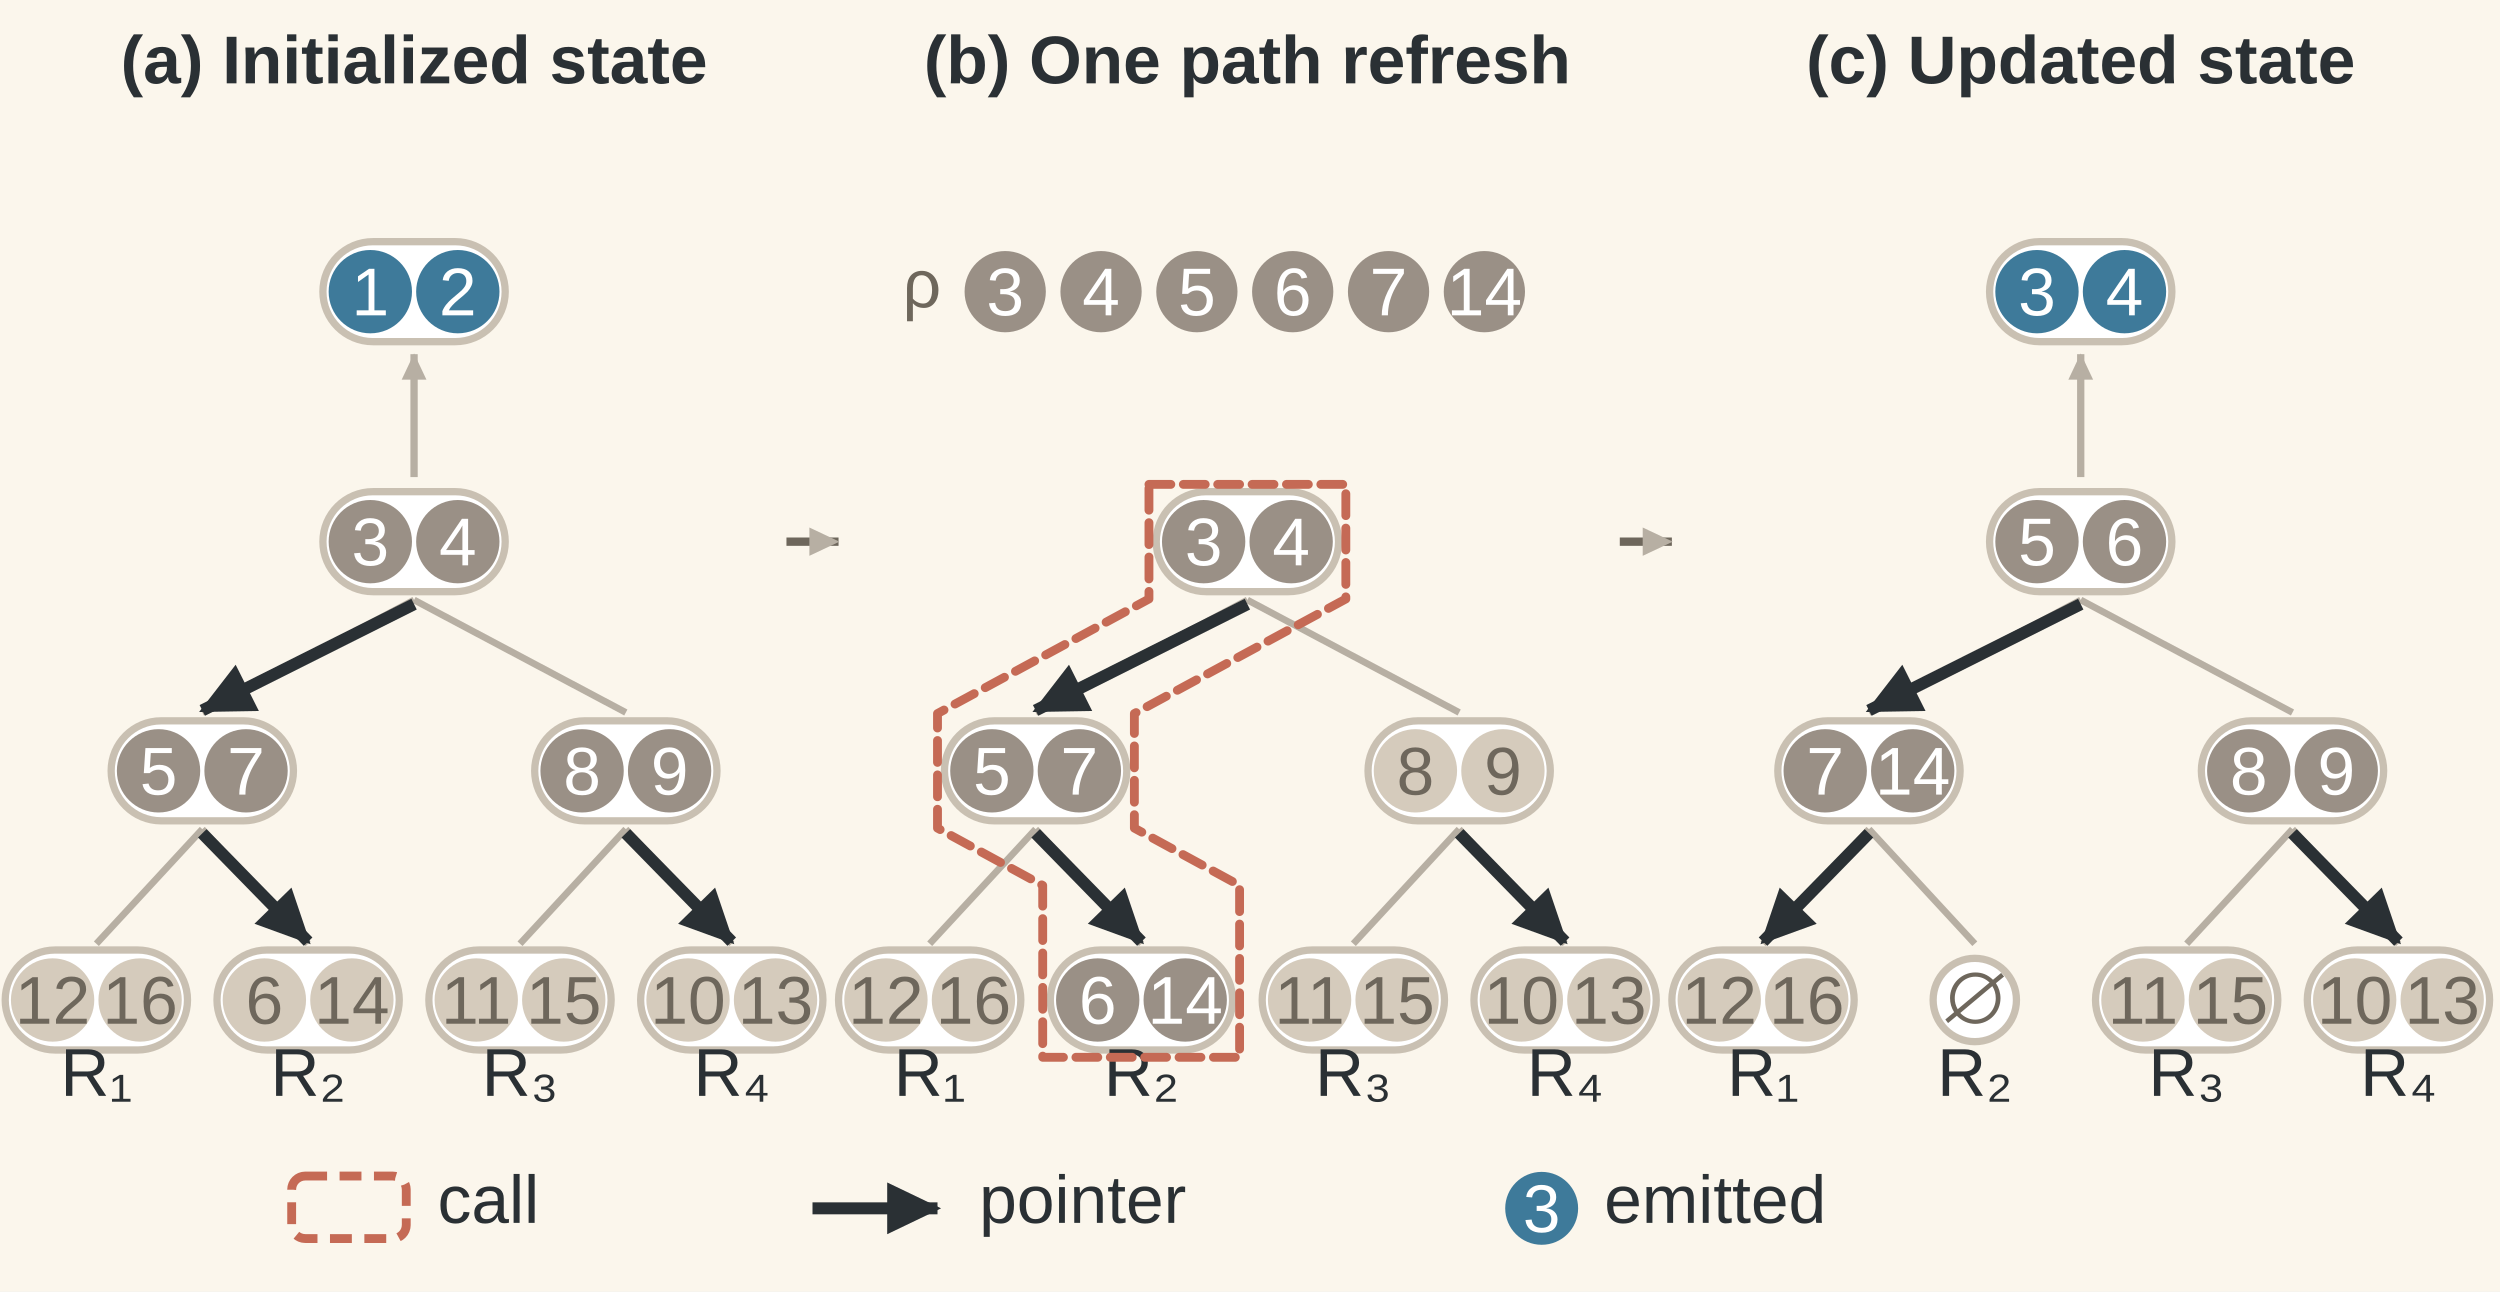
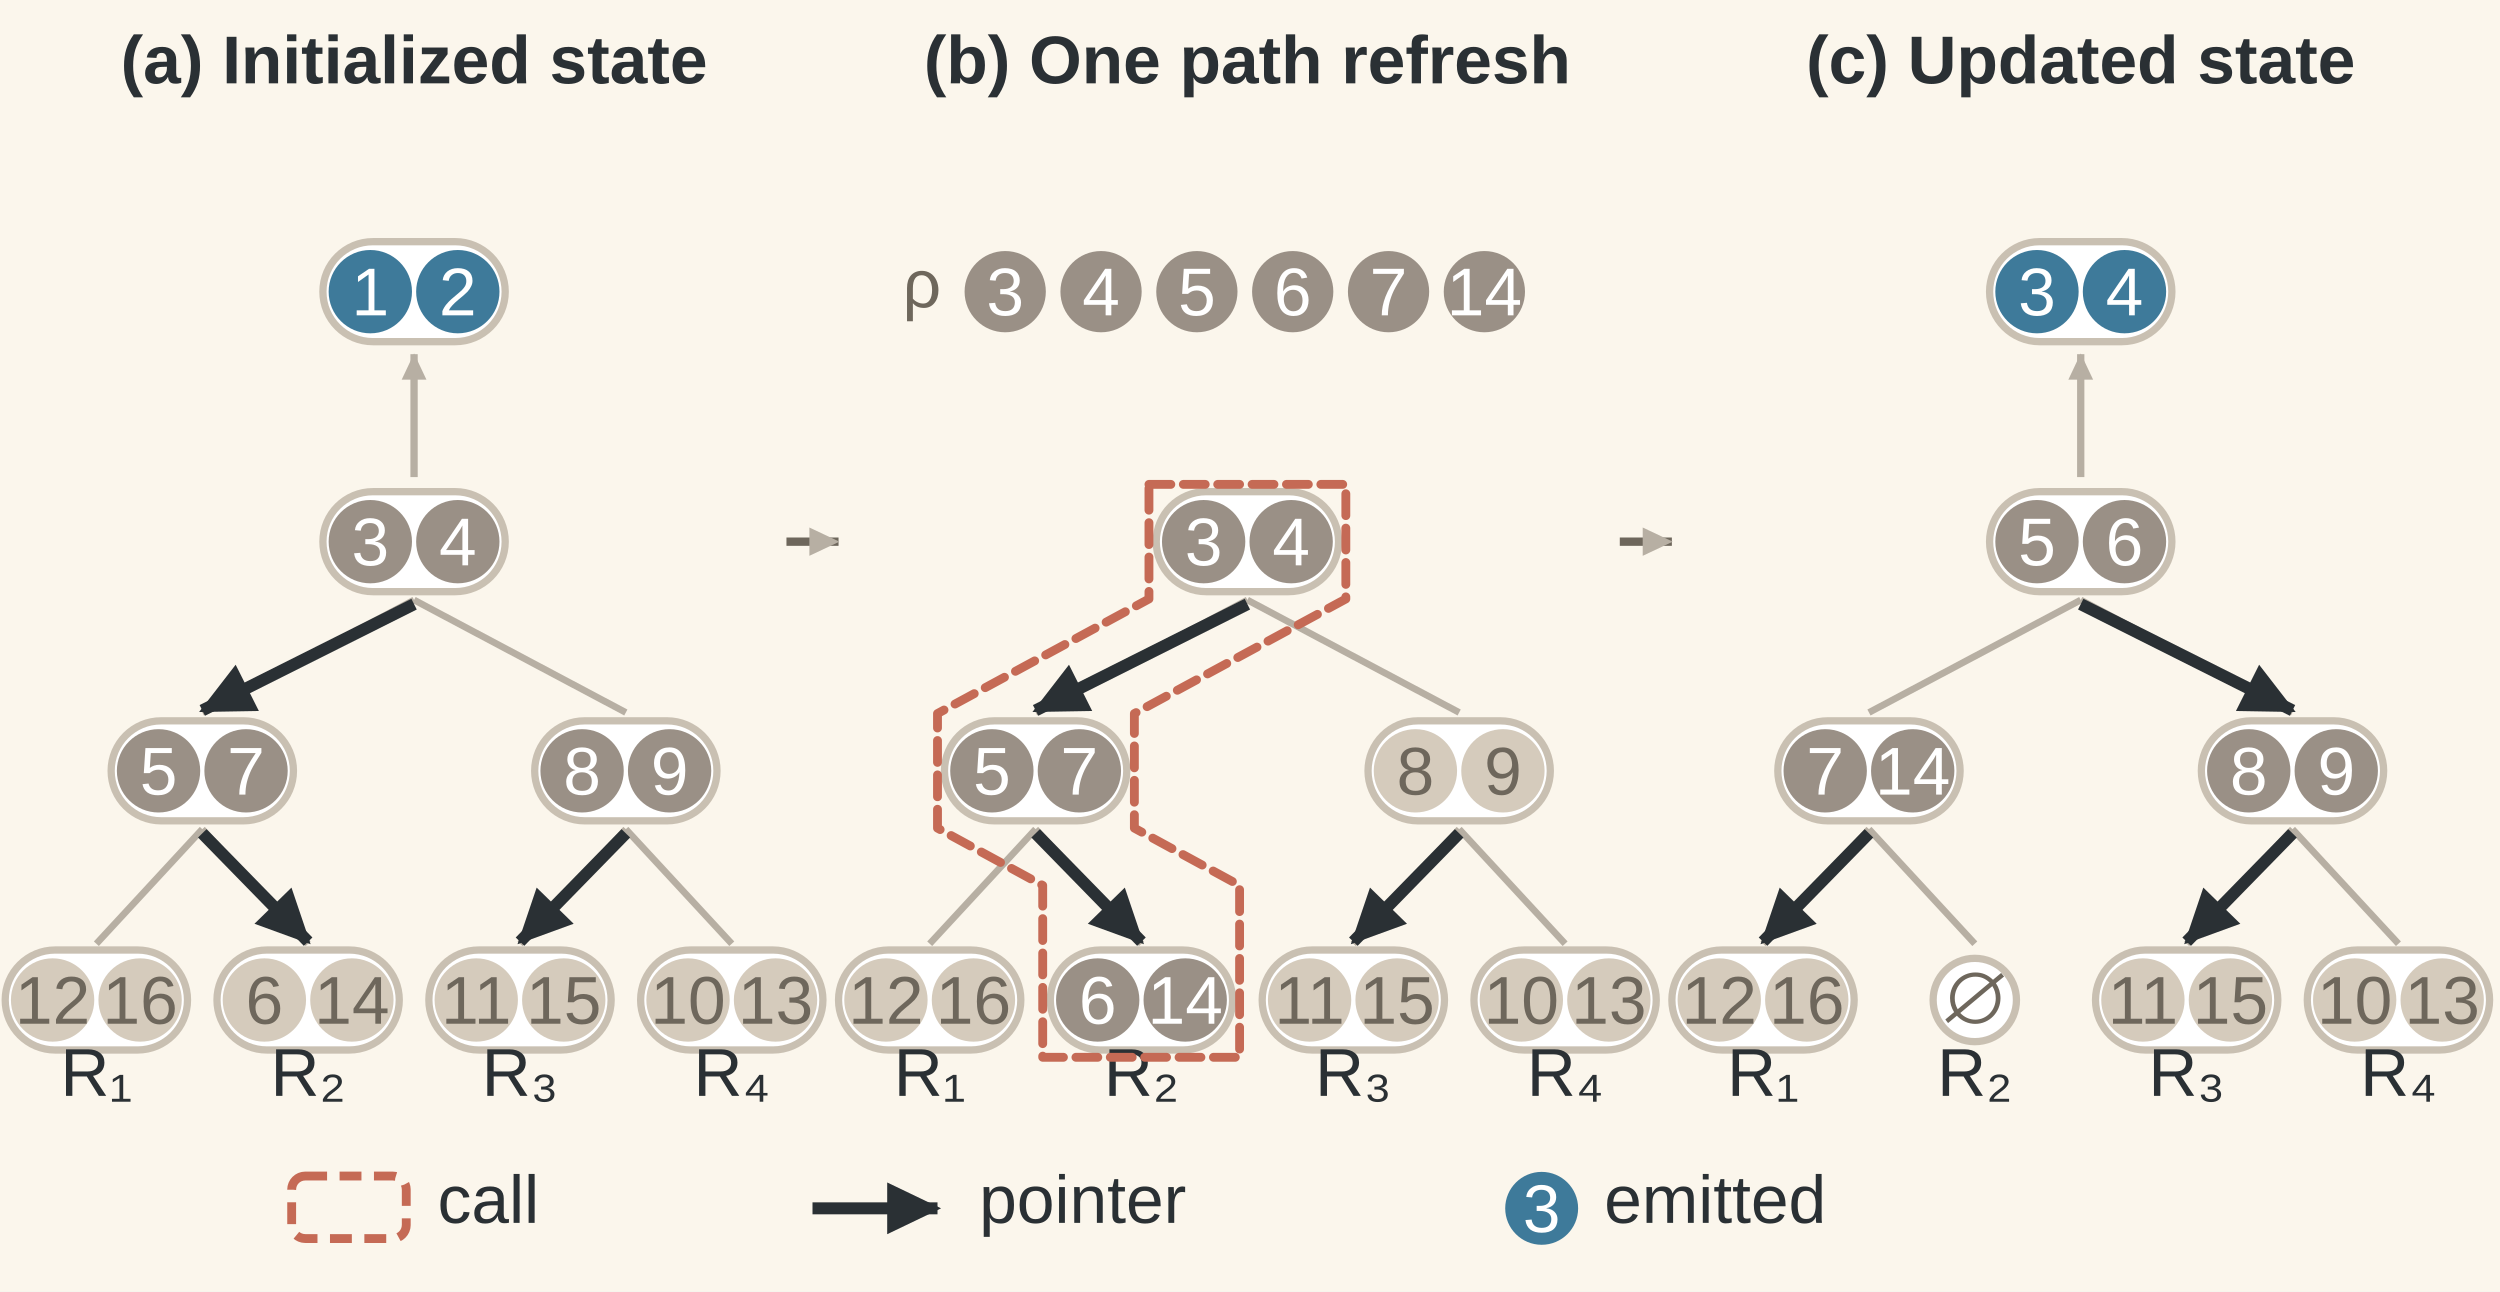
<svg xmlns="http://www.w3.org/2000/svg" width="240" height="124" viewBox="0 0 240 124" role="img">
  <defs>
    <marker id="dk" viewBox="0 0 10 10" refX="8" refY="5" markerWidth="6" markerHeight="6" orient="auto">
      <path d="M1 1.4 L8.5 5 L1 8.6 Z" fill="#2A3034" />
    </marker>
    <marker id="gy" viewBox="0 0 10 10" refX="8" refY="5" markerWidth="5" markerHeight="5" orient="auto">
      <path d="M1 1.6 L8.2 5 L1 8.4 Z" fill="#B7AFA3" />
    </marker>
    <marker id="rd" viewBox="0 0 10 10" refX="8" refY="5" markerWidth="5" markerHeight="5" orient="auto">
      <path d="M1 1.6 L8.2 5 L1 8.4 Z" fill="#C56A55" />
    </marker>
  </defs>
  <rect width="100%" height="100%" fill="#FBF6EC" />
  <g font-family="Liberation Sans, Arial, Helvetica, sans-serif" fill="#2A3034">
    <text x="39.75" y="8.00" text-anchor="middle" font-size="6.5" fill="#2A3034" font-weight="600">(a) Initialized state</text>
    <text x="119.75" y="8.00" text-anchor="middle" font-size="6.5" fill="#2A3034" font-weight="600">(b) One path refresh</text>
    <text x="199.75" y="8.00" text-anchor="middle" font-size="6.5" fill="#2A3034" font-weight="600">(c) Updated state</text>
    <rect x="31.00" y="23.20" width="17.50" height="9.60" rx="4.8" fill="#FFFFFF" stroke="#C9C0B2" stroke-width="0.7" />
    <circle cx="35.55" cy="28.00" r="4.0" fill="#3E7A9A" stroke="none" />
    <text x="35.55" y="30.27" text-anchor="middle" font-size="6.5" fill="#FFFFFF" font-weight="400">1</text>
    <circle cx="43.95" cy="28.00" r="4.0" fill="#3E7A9A" stroke="none" />
    <text x="43.95" y="30.27" text-anchor="middle" font-size="6.5" fill="#FFFFFF" font-weight="400">2</text>
    <line x1="39.75" y1="45.80" x2="39.75" y2="34.00" stroke="#B7AFA3" stroke-width="0.7" fill="none" marker-end="url(#gy)" />
    <rect x="31.00" y="47.20" width="17.50" height="9.60" rx="4.8" fill="#FFFFFF" stroke="#C9C0B2" stroke-width="0.7" />
    <circle cx="35.55" cy="52.00" r="4.0" fill="#9A9086" stroke="none" />
    <text x="35.55" y="54.27" text-anchor="middle" font-size="6.5" fill="#FFFFFF" font-weight="400">3</text>
    <circle cx="43.95" cy="52.00" r="4.0" fill="#9A9086" stroke="none" />
    <text x="43.95" y="54.27" text-anchor="middle" font-size="6.5" fill="#FFFFFF" font-weight="400">4</text>
    <rect x="10.67" y="69.20" width="17.50" height="9.60" rx="4.8" fill="#FFFFFF" stroke="#C9C0B2" stroke-width="0.7" />
    <circle cx="15.22" cy="74.00" r="4.0" fill="#9A9086" stroke="none" />
    <text x="15.22" y="76.28" text-anchor="middle" font-size="6.5" fill="#FFFFFF" font-weight="400">5</text>
    <circle cx="23.62" cy="74.00" r="4.0" fill="#9A9086" stroke="none" />
    <text x="23.62" y="76.28" text-anchor="middle" font-size="6.5" fill="#FFFFFF" font-weight="400">7</text>
    <rect x="51.33" y="69.20" width="17.50" height="9.60" rx="4.8" fill="#FFFFFF" stroke="#C9C0B2" stroke-width="0.7" />
    <circle cx="55.88" cy="74.00" r="4.0" fill="#9A9086" stroke="none" />
    <text x="55.88" y="76.28" text-anchor="middle" font-size="6.5" fill="#FFFFFF" font-weight="400">8</text>
    <circle cx="64.28" cy="74.00" r="4.0" fill="#9A9086" stroke="none" />
    <text x="64.28" y="76.28" text-anchor="middle" font-size="6.5" fill="#FFFFFF" font-weight="400">9</text>
    <line x1="39.75" y1="57.60" x2="19.42" y2="68.40" stroke="#B7AFA3" stroke-width="0.65" fill="none" />
    <line x1="39.75" y1="57.60" x2="60.08" y2="68.40" stroke="#B7AFA3" stroke-width="0.65" fill="none" />
    <line x1="19.42" y1="79.60" x2="9.25" y2="90.60" stroke="#B7AFA3" stroke-width="0.65" fill="none" />
    <line x1="19.42" y1="79.60" x2="29.58" y2="90.60" stroke="#B7AFA3" stroke-width="0.65" fill="none" />
    <line x1="60.08" y1="79.60" x2="49.92" y2="90.60" stroke="#B7AFA3" stroke-width="0.65" fill="none" />
    <line x1="60.08" y1="79.60" x2="70.25" y2="90.60" stroke="#B7AFA3" stroke-width="0.65" fill="none" />
-     <line x1="60.08" y1="80.00" x2="70.25" y2="90.40" stroke="#2A3034" stroke-width="1.15" fill="none" marker-end="url(#dk)" />
    <line x1="39.75" y1="58.00" x2="19.42" y2="68.20" stroke="#2A3034" stroke-width="1.15" fill="none" marker-end="url(#dk)" />
    <line x1="19.42" y1="80.00" x2="29.58" y2="90.40" stroke="#2A3034" stroke-width="1.15" fill="none" marker-end="url(#dk)" />
+     <line x1="60.08" y1="80.00" x2="49.92" y2="90.40" stroke="#2A3034" stroke-width="1.15" fill="none" marker-end="url(#dk)" />
    <rect x="0.50" y="91.20" width="17.50" height="9.60" rx="4.8" fill="#FFFFFF" stroke="#C9C0B2" stroke-width="0.7" />
    <circle cx="5.05" cy="96.00" r="4.0" fill="#D5CBBC" stroke="none" />
    <text x="5.05" y="98.28" text-anchor="middle" font-size="6.5" fill="#6E675C" font-weight="400">12</text>
    <circle cx="13.45" cy="96.00" r="4.0" fill="#D5CBBC" stroke="none" />
    <text x="13.45" y="98.28" text-anchor="middle" font-size="6.5" fill="#6E675C" font-weight="400">16</text>
    <text x="9.25" y="105.20" text-anchor="middle" font-size="6.5" fill="#2A3034" font-weight="400">R₁</text>
    <rect x="20.83" y="91.20" width="17.50" height="9.60" rx="4.8" fill="#FFFFFF" stroke="#C9C0B2" stroke-width="0.7" />
    <circle cx="25.38" cy="96.00" r="4.0" fill="#D5CBBC" stroke="none" />
    <text x="25.38" y="98.28" text-anchor="middle" font-size="6.5" fill="#6E675C" font-weight="400">6</text>
    <circle cx="33.78" cy="96.00" r="4.0" fill="#D5CBBC" stroke="none" />
    <text x="33.78" y="98.28" text-anchor="middle" font-size="6.5" fill="#6E675C" font-weight="400">14</text>
    <text x="29.58" y="105.20" text-anchor="middle" font-size="6.5" fill="#2A3034" font-weight="400">R₂</text>
    <rect x="41.17" y="91.20" width="17.50" height="9.60" rx="4.8" fill="#FFFFFF" stroke="#C9C0B2" stroke-width="0.7" />
    <circle cx="45.72" cy="96.00" r="4.0" fill="#D5CBBC" stroke="none" />
    <text x="45.72" y="98.28" text-anchor="middle" font-size="6.5" fill="#6E675C" font-weight="400">11</text>
    <circle cx="54.12" cy="96.00" r="4.0" fill="#D5CBBC" stroke="none" />
    <text x="54.12" y="98.28" text-anchor="middle" font-size="6.5" fill="#6E675C" font-weight="400">15</text>
    <text x="49.92" y="105.20" text-anchor="middle" font-size="6.5" fill="#2A3034" font-weight="400">R₃</text>
    <rect x="61.50" y="91.20" width="17.50" height="9.60" rx="4.8" fill="#FFFFFF" stroke="#C9C0B2" stroke-width="0.7" />
    <circle cx="66.05" cy="96.00" r="4.0" fill="#D5CBBC" stroke="none" />
    <text x="66.05" y="98.28" text-anchor="middle" font-size="6.5" fill="#6E675C" font-weight="400">10</text>
    <circle cx="74.45" cy="96.00" r="4.0" fill="#D5CBBC" stroke="none" />
    <text x="74.45" y="98.28" text-anchor="middle" font-size="6.5" fill="#6E675C" font-weight="400">13</text>
    <text x="70.25" y="105.20" text-anchor="middle" font-size="6.5" fill="#2A3034" font-weight="400">R₄</text>
    <text x="88.50" y="29.50" text-anchor="middle" font-size="6.5" fill="#6E675C" font-weight="400">ρ</text>
    <circle cx="96.50" cy="28.00" r="3.9" fill="#9A9086" stroke="none" />
    <text x="96.50" y="30.27" text-anchor="middle" font-size="6.5" fill="#FFFFFF" font-weight="400">3</text>
    <circle cx="105.70" cy="28.00" r="3.9" fill="#9A9086" stroke="none" />
    <text x="105.70" y="30.27" text-anchor="middle" font-size="6.5" fill="#FFFFFF" font-weight="400">4</text>
    <circle cx="114.90" cy="28.00" r="3.9" fill="#9A9086" stroke="none" />
    <text x="114.90" y="30.27" text-anchor="middle" font-size="6.5" fill="#FFFFFF" font-weight="400">5</text>
    <circle cx="124.10" cy="28.00" r="3.9" fill="#9A9086" stroke="none" />
    <text x="124.10" y="30.27" text-anchor="middle" font-size="6.5" fill="#FFFFFF" font-weight="400">6</text>
    <circle cx="133.30" cy="28.00" r="3.9" fill="#9A9086" stroke="none" />
    <text x="133.30" y="30.27" text-anchor="middle" font-size="6.5" fill="#FFFFFF" font-weight="400">7</text>
    <circle cx="142.50" cy="28.00" r="3.9" fill="#9A9086" stroke="none" />
    <text x="142.50" y="30.27" text-anchor="middle" font-size="6.5" fill="#FFFFFF" font-weight="400">14</text>
    <rect x="111.00" y="47.20" width="17.50" height="9.60" rx="4.8" fill="#FFFFFF" stroke="#C9C0B2" stroke-width="0.7" />
    <circle cx="115.55" cy="52.00" r="4.0" fill="#9A9086" stroke="none" />
    <text x="115.55" y="54.27" text-anchor="middle" font-size="6.5" fill="#FFFFFF" font-weight="400">3</text>
    <circle cx="123.95" cy="52.00" r="4.0" fill="#9A9086" stroke="none" />
    <text x="123.95" y="54.27" text-anchor="middle" font-size="6.5" fill="#FFFFFF" font-weight="400">4</text>
    <rect x="90.67" y="69.20" width="17.50" height="9.60" rx="4.8" fill="#FFFFFF" stroke="#C9C0B2" stroke-width="0.7" />
    <circle cx="95.22" cy="74.00" r="4.0" fill="#9A9086" stroke="none" />
    <text x="95.22" y="76.28" text-anchor="middle" font-size="6.5" fill="#FFFFFF" font-weight="400">5</text>
    <circle cx="103.62" cy="74.00" r="4.0" fill="#9A9086" stroke="none" />
    <text x="103.62" y="76.28" text-anchor="middle" font-size="6.5" fill="#FFFFFF" font-weight="400">7</text>
    <rect x="131.33" y="69.20" width="17.50" height="9.60" rx="4.8" fill="#FFFFFF" stroke="#C9C0B2" stroke-width="0.7" />
    <circle cx="135.88" cy="74.00" r="4.0" fill="#D5CBBC" stroke="none" />
    <text x="135.88" y="76.28" text-anchor="middle" font-size="6.5" fill="#6E675C" font-weight="400">8</text>
    <circle cx="144.28" cy="74.00" r="4.0" fill="#D5CBBC" stroke="none" />
    <text x="144.28" y="76.28" text-anchor="middle" font-size="6.5" fill="#6E675C" font-weight="400">9</text>
    <line x1="119.75" y1="57.60" x2="99.42" y2="68.40" stroke="#B7AFA3" stroke-width="0.65" fill="none" />
    <line x1="119.75" y1="57.60" x2="140.08" y2="68.40" stroke="#B7AFA3" stroke-width="0.65" fill="none" />
    <line x1="99.42" y1="79.60" x2="89.25" y2="90.60" stroke="#B7AFA3" stroke-width="0.65" fill="none" />
    <line x1="99.42" y1="79.60" x2="109.58" y2="90.60" stroke="#B7AFA3" stroke-width="0.65" fill="none" />
    <line x1="140.08" y1="79.60" x2="129.92" y2="90.60" stroke="#B7AFA3" stroke-width="0.65" fill="none" />
    <line x1="140.08" y1="79.60" x2="150.25" y2="90.60" stroke="#B7AFA3" stroke-width="0.65" fill="none" />
-     <line x1="140.08" y1="80.00" x2="150.25" y2="90.40" stroke="#2A3034" stroke-width="1.15" fill="none" marker-end="url(#dk)" />
    <line x1="119.75" y1="58.00" x2="99.42" y2="68.20" stroke="#2A3034" stroke-width="1.15" fill="none" marker-end="url(#dk)" />
    <line x1="99.42" y1="80.00" x2="109.58" y2="90.40" stroke="#2A3034" stroke-width="1.15" fill="none" marker-end="url(#dk)" />
+     <line x1="140.08" y1="80.00" x2="129.92" y2="90.40" stroke="#2A3034" stroke-width="1.15" fill="none" marker-end="url(#dk)" />
    <rect x="80.50" y="91.20" width="17.50" height="9.60" rx="4.8" fill="#FFFFFF" stroke="#C9C0B2" stroke-width="0.7" />
    <circle cx="85.05" cy="96.00" r="4.0" fill="#D5CBBC" stroke="none" />
    <text x="85.05" y="98.28" text-anchor="middle" font-size="6.5" fill="#6E675C" font-weight="400">12</text>
    <circle cx="93.45" cy="96.00" r="4.0" fill="#D5CBBC" stroke="none" />
    <text x="93.45" y="98.28" text-anchor="middle" font-size="6.5" fill="#6E675C" font-weight="400">16</text>
    <text x="89.25" y="105.20" text-anchor="middle" font-size="6.5" fill="#2A3034" font-weight="400">R₁</text>
    <rect x="100.83" y="91.20" width="17.50" height="9.60" rx="4.8" fill="#FFFFFF" stroke="#C9C0B2" stroke-width="0.7" />
    <circle cx="105.38" cy="96.00" r="4.0" fill="#9A9086" stroke="none" />
    <text x="105.38" y="98.28" text-anchor="middle" font-size="6.5" fill="#FFFFFF" font-weight="400">6</text>
    <circle cx="113.78" cy="96.00" r="4.0" fill="#9A9086" stroke="none" />
    <text x="113.78" y="98.28" text-anchor="middle" font-size="6.5" fill="#FFFFFF" font-weight="400">14</text>
    <text x="109.58" y="105.20" text-anchor="middle" font-size="6.5" fill="#2A3034" font-weight="400">R₂</text>
    <rect x="121.17" y="91.20" width="17.50" height="9.60" rx="4.8" fill="#FFFFFF" stroke="#C9C0B2" stroke-width="0.7" />
    <circle cx="125.72" cy="96.00" r="4.0" fill="#D5CBBC" stroke="none" />
    <text x="125.72" y="98.28" text-anchor="middle" font-size="6.5" fill="#6E675C" font-weight="400">11</text>
    <circle cx="134.12" cy="96.00" r="4.0" fill="#D5CBBC" stroke="none" />
    <text x="134.12" y="98.28" text-anchor="middle" font-size="6.5" fill="#6E675C" font-weight="400">15</text>
    <text x="129.92" y="105.20" text-anchor="middle" font-size="6.5" fill="#2A3034" font-weight="400">R₃</text>
    <rect x="141.50" y="91.20" width="17.50" height="9.60" rx="4.8" fill="#FFFFFF" stroke="#C9C0B2" stroke-width="0.7" />
    <circle cx="146.05" cy="96.00" r="4.0" fill="#D5CBBC" stroke="none" />
    <text x="146.05" y="98.28" text-anchor="middle" font-size="6.5" fill="#6E675C" font-weight="400">10</text>
    <circle cx="154.45" cy="96.00" r="4.0" fill="#D5CBBC" stroke="none" />
    <text x="154.45" y="98.28" text-anchor="middle" font-size="6.5" fill="#6E675C" font-weight="400">13</text>
    <text x="150.25" y="105.20" text-anchor="middle" font-size="6.5" fill="#2A3034" font-weight="400">R₄</text>
    <path d="M 110.3 46.5 L 129.2 46.5 L 129.2 57.5 L 108.9 68.5 L 108.9 79.5 L 119.0 85.0 L 119.0 101.5 L 100.1 101.5 L 100.1 85.0 L 90.0 79.5 L 90.0 68.5 L 110.3 57.5 Z" fill="none" stroke="#C56A55" stroke-width="0.85" stroke-linejoin="round" stroke-linecap="round" stroke-dasharray="2.1 1.2" />
    <rect x="191.00" y="23.20" width="17.50" height="9.60" rx="4.8" fill="#FFFFFF" stroke="#C9C0B2" stroke-width="0.7" />
    <circle cx="195.55" cy="28.00" r="4.0" fill="#3E7A9A" stroke="none" />
    <text x="195.55" y="30.27" text-anchor="middle" font-size="6.5" fill="#FFFFFF" font-weight="400">3</text>
    <circle cx="203.95" cy="28.00" r="4.0" fill="#3E7A9A" stroke="none" />
    <text x="203.95" y="30.27" text-anchor="middle" font-size="6.5" fill="#FFFFFF" font-weight="400">4</text>
    <line x1="199.75" y1="45.80" x2="199.75" y2="34.00" stroke="#B7AFA3" stroke-width="0.7" fill="none" marker-end="url(#gy)" />
    <rect x="191.00" y="47.20" width="17.50" height="9.60" rx="4.8" fill="#FFFFFF" stroke="#C9C0B2" stroke-width="0.7" />
    <circle cx="195.55" cy="52.00" r="4.0" fill="#9A9086" stroke="none" />
    <text x="195.55" y="54.27" text-anchor="middle" font-size="6.5" fill="#FFFFFF" font-weight="400">5</text>
    <circle cx="203.95" cy="52.00" r="4.0" fill="#9A9086" stroke="none" />
    <text x="203.95" y="54.27" text-anchor="middle" font-size="6.5" fill="#FFFFFF" font-weight="400">6</text>
    <rect x="170.67" y="69.20" width="17.50" height="9.60" rx="4.8" fill="#FFFFFF" stroke="#C9C0B2" stroke-width="0.7" />
    <circle cx="175.22" cy="74.00" r="4.0" fill="#9A9086" stroke="none" />
    <text x="175.22" y="76.28" text-anchor="middle" font-size="6.5" fill="#FFFFFF" font-weight="400">7</text>
    <circle cx="183.62" cy="74.00" r="4.0" fill="#9A9086" stroke="none" />
    <text x="183.62" y="76.28" text-anchor="middle" font-size="6.5" fill="#FFFFFF" font-weight="400">14</text>
    <rect x="211.33" y="69.20" width="17.50" height="9.60" rx="4.8" fill="#FFFFFF" stroke="#C9C0B2" stroke-width="0.7" />
    <circle cx="215.88" cy="74.00" r="4.0" fill="#9A9086" stroke="none" />
    <text x="215.88" y="76.28" text-anchor="middle" font-size="6.5" fill="#FFFFFF" font-weight="400">8</text>
    <circle cx="224.28" cy="74.00" r="4.0" fill="#9A9086" stroke="none" />
    <text x="224.28" y="76.28" text-anchor="middle" font-size="6.5" fill="#FFFFFF" font-weight="400">9</text>
    <line x1="199.75" y1="57.60" x2="179.42" y2="68.40" stroke="#B7AFA3" stroke-width="0.65" fill="none" />
    <line x1="199.75" y1="57.60" x2="220.08" y2="68.40" stroke="#B7AFA3" stroke-width="0.65" fill="none" />
    <line x1="179.42" y1="79.60" x2="169.25" y2="90.60" stroke="#B7AFA3" stroke-width="0.65" fill="none" />
    <line x1="179.42" y1="79.60" x2="189.58" y2="90.60" stroke="#B7AFA3" stroke-width="0.65" fill="none" />
    <line x1="220.08" y1="79.60" x2="209.92" y2="90.60" stroke="#B7AFA3" stroke-width="0.65" fill="none" />
    <line x1="220.08" y1="79.60" x2="230.25" y2="90.60" stroke="#B7AFA3" stroke-width="0.65" fill="none" />
-     <line x1="220.08" y1="80.00" x2="230.25" y2="90.40" stroke="#2A3034" stroke-width="1.15" fill="none" marker-end="url(#dk)" />
-     <line x1="199.75" y1="58.00" x2="179.42" y2="68.20" stroke="#2A3034" stroke-width="1.15" fill="none" marker-end="url(#dk)" />
+     <line x1="220.08" y1="80.00" x2="209.92" y2="90.40" stroke="#2A3034" stroke-width="1.15" fill="none" marker-end="url(#dk)" />
    <line x1="179.42" y1="80.00" x2="169.25" y2="90.40" stroke="#2A3034" stroke-width="1.15" fill="none" marker-end="url(#dk)" />
+     <line x1="199.75" y1="58.00" x2="220.08" y2="68.20" stroke="#2A3034" stroke-width="1.15" fill="none" marker-end="url(#dk)" />
    <rect x="160.50" y="91.20" width="17.50" height="9.60" rx="4.8" fill="#FFFFFF" stroke="#C9C0B2" stroke-width="0.7" />
    <circle cx="165.05" cy="96.00" r="4.0" fill="#D5CBBC" stroke="none" />
    <text x="165.05" y="98.28" text-anchor="middle" font-size="6.5" fill="#6E675C" font-weight="400">12</text>
    <circle cx="173.45" cy="96.00" r="4.0" fill="#D5CBBC" stroke="none" />
    <text x="173.45" y="98.28" text-anchor="middle" font-size="6.5" fill="#6E675C" font-weight="400">16</text>
    <text x="169.25" y="105.20" text-anchor="middle" font-size="6.5" fill="#2A3034" font-weight="400">R₁</text>
    <circle cx="189.58" cy="96.00" r="4.0" fill="#FFFFFF" stroke="#C9C0B2" stroke-width="0.7" />
    <text x="189.58" y="98.20" text-anchor="middle" font-size="7" fill="#6E675C" font-weight="400">∅</text>
    <text x="189.58" y="105.20" text-anchor="middle" font-size="6.5" fill="#2A3034" font-weight="400">R₂</text>
    <rect x="201.17" y="91.20" width="17.50" height="9.60" rx="4.8" fill="#FFFFFF" stroke="#C9C0B2" stroke-width="0.7" />
    <circle cx="205.72" cy="96.00" r="4.0" fill="#D5CBBC" stroke="none" />
    <text x="205.72" y="98.28" text-anchor="middle" font-size="6.5" fill="#6E675C" font-weight="400">11</text>
    <circle cx="214.12" cy="96.00" r="4.0" fill="#D5CBBC" stroke="none" />
    <text x="214.12" y="98.28" text-anchor="middle" font-size="6.5" fill="#6E675C" font-weight="400">15</text>
    <text x="209.92" y="105.20" text-anchor="middle" font-size="6.5" fill="#2A3034" font-weight="400">R₃</text>
    <rect x="221.50" y="91.20" width="17.50" height="9.60" rx="4.8" fill="#FFFFFF" stroke="#C9C0B2" stroke-width="0.7" />
    <circle cx="226.05" cy="96.00" r="4.0" fill="#D5CBBC" stroke="none" />
    <text x="226.05" y="98.28" text-anchor="middle" font-size="6.5" fill="#6E675C" font-weight="400">10</text>
    <circle cx="234.45" cy="96.00" r="4.0" fill="#D5CBBC" stroke="none" />
    <text x="234.45" y="98.28" text-anchor="middle" font-size="6.5" fill="#6E675C" font-weight="400">13</text>
    <text x="230.25" y="105.20" text-anchor="middle" font-size="6.5" fill="#2A3034" font-weight="400">R₄</text>
    <line x1="75.50" y1="52.00" x2="80.50" y2="52.00" stroke="#6E675C" stroke-width="0.8" fill="none" marker-end="url(#gy)" />
    <line x1="155.50" y1="52.00" x2="160.50" y2="52.00" stroke="#6E675C" stroke-width="0.8" fill="none" marker-end="url(#gy)" />
    <rect x="28.00" y="112.90" width="11.00" height="6.00" rx="1.3" fill="none" stroke="#C56A55" stroke-width="0.85" stroke-dasharray="2.1 1.2" />
    <text x="42.00" y="117.40" text-anchor="start" font-size="6.5" fill="#2A3034" font-weight="400">call</text>
    <line x1="78.00" y1="116.00" x2="90.00" y2="116.00" stroke="#2A3034" stroke-width="1.15" fill="none" marker-end="url(#dk)" />
    <text x="94.00" y="117.40" text-anchor="start" font-size="6.5" fill="#2A3034" font-weight="400">pointer</text>
    <circle cx="148.00" cy="116.00" r="3.5" fill="#3E7A9A" stroke="none" />
    <text x="148.00" y="118.28" text-anchor="middle" font-size="6.5" fill="#FFFFFF" font-weight="400">3</text>
    <text x="154.00" y="117.40" text-anchor="start" font-size="6.5" fill="#2A3034" font-weight="400">emitted</text>
  </g>
</svg>
